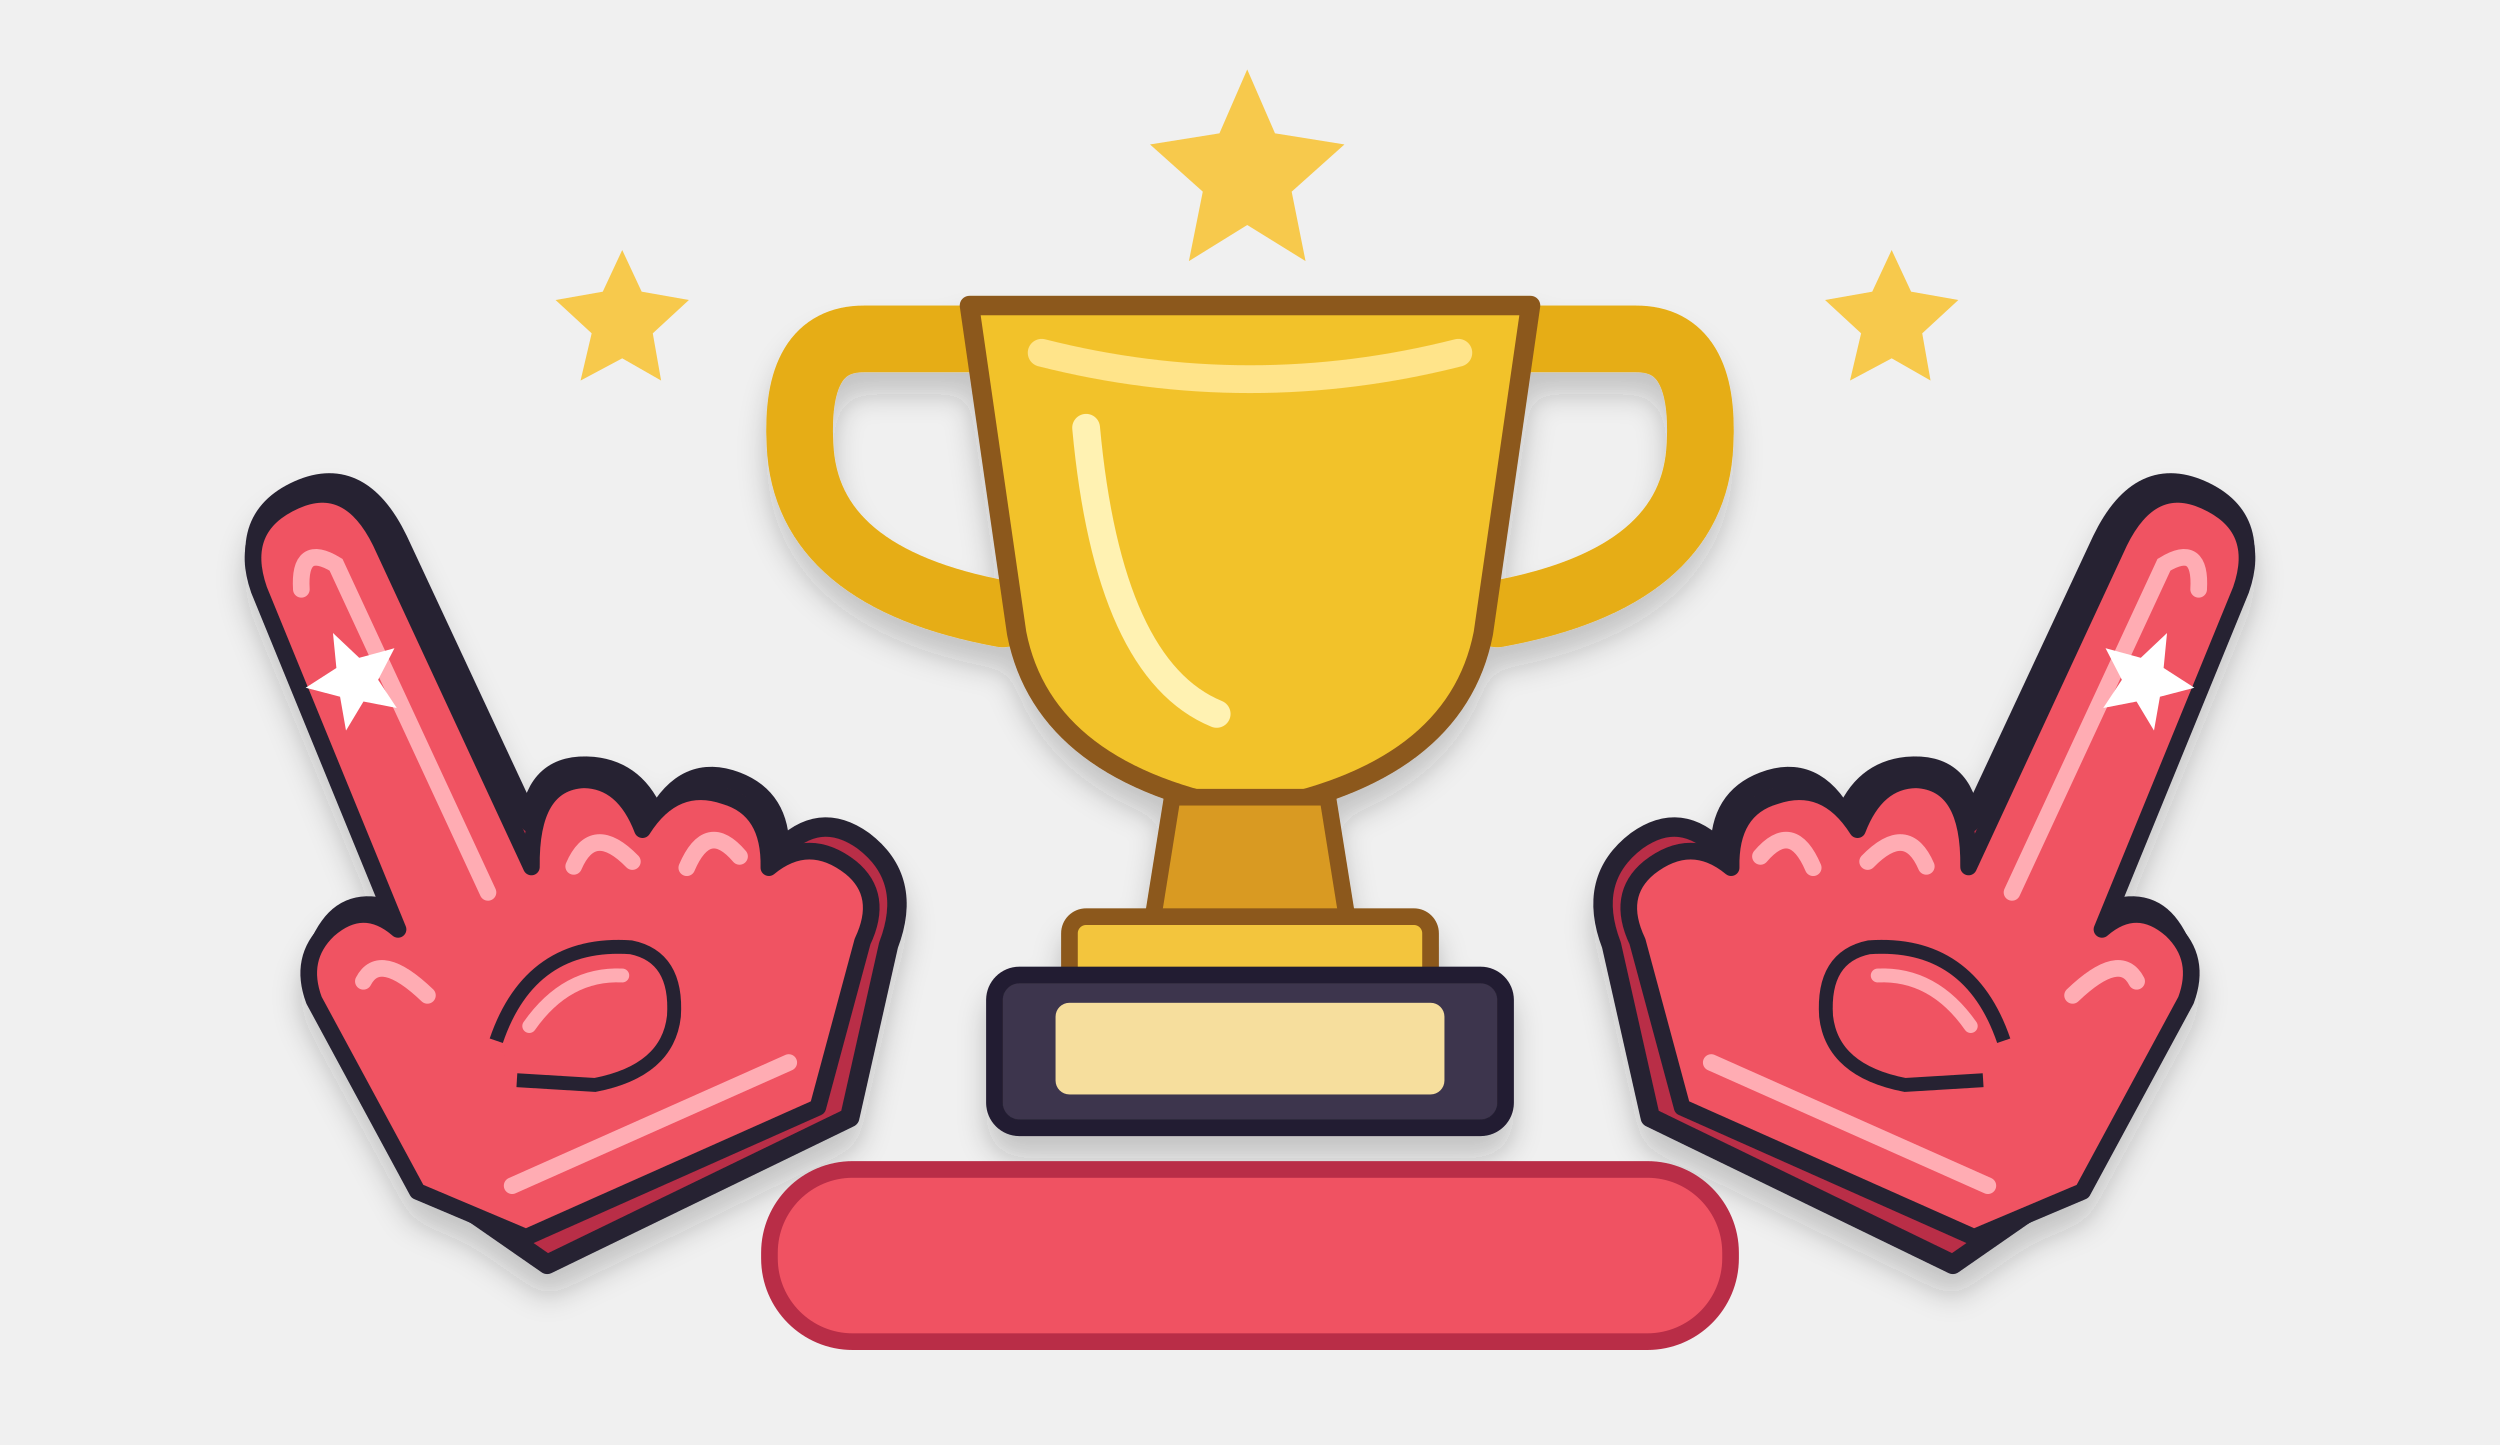
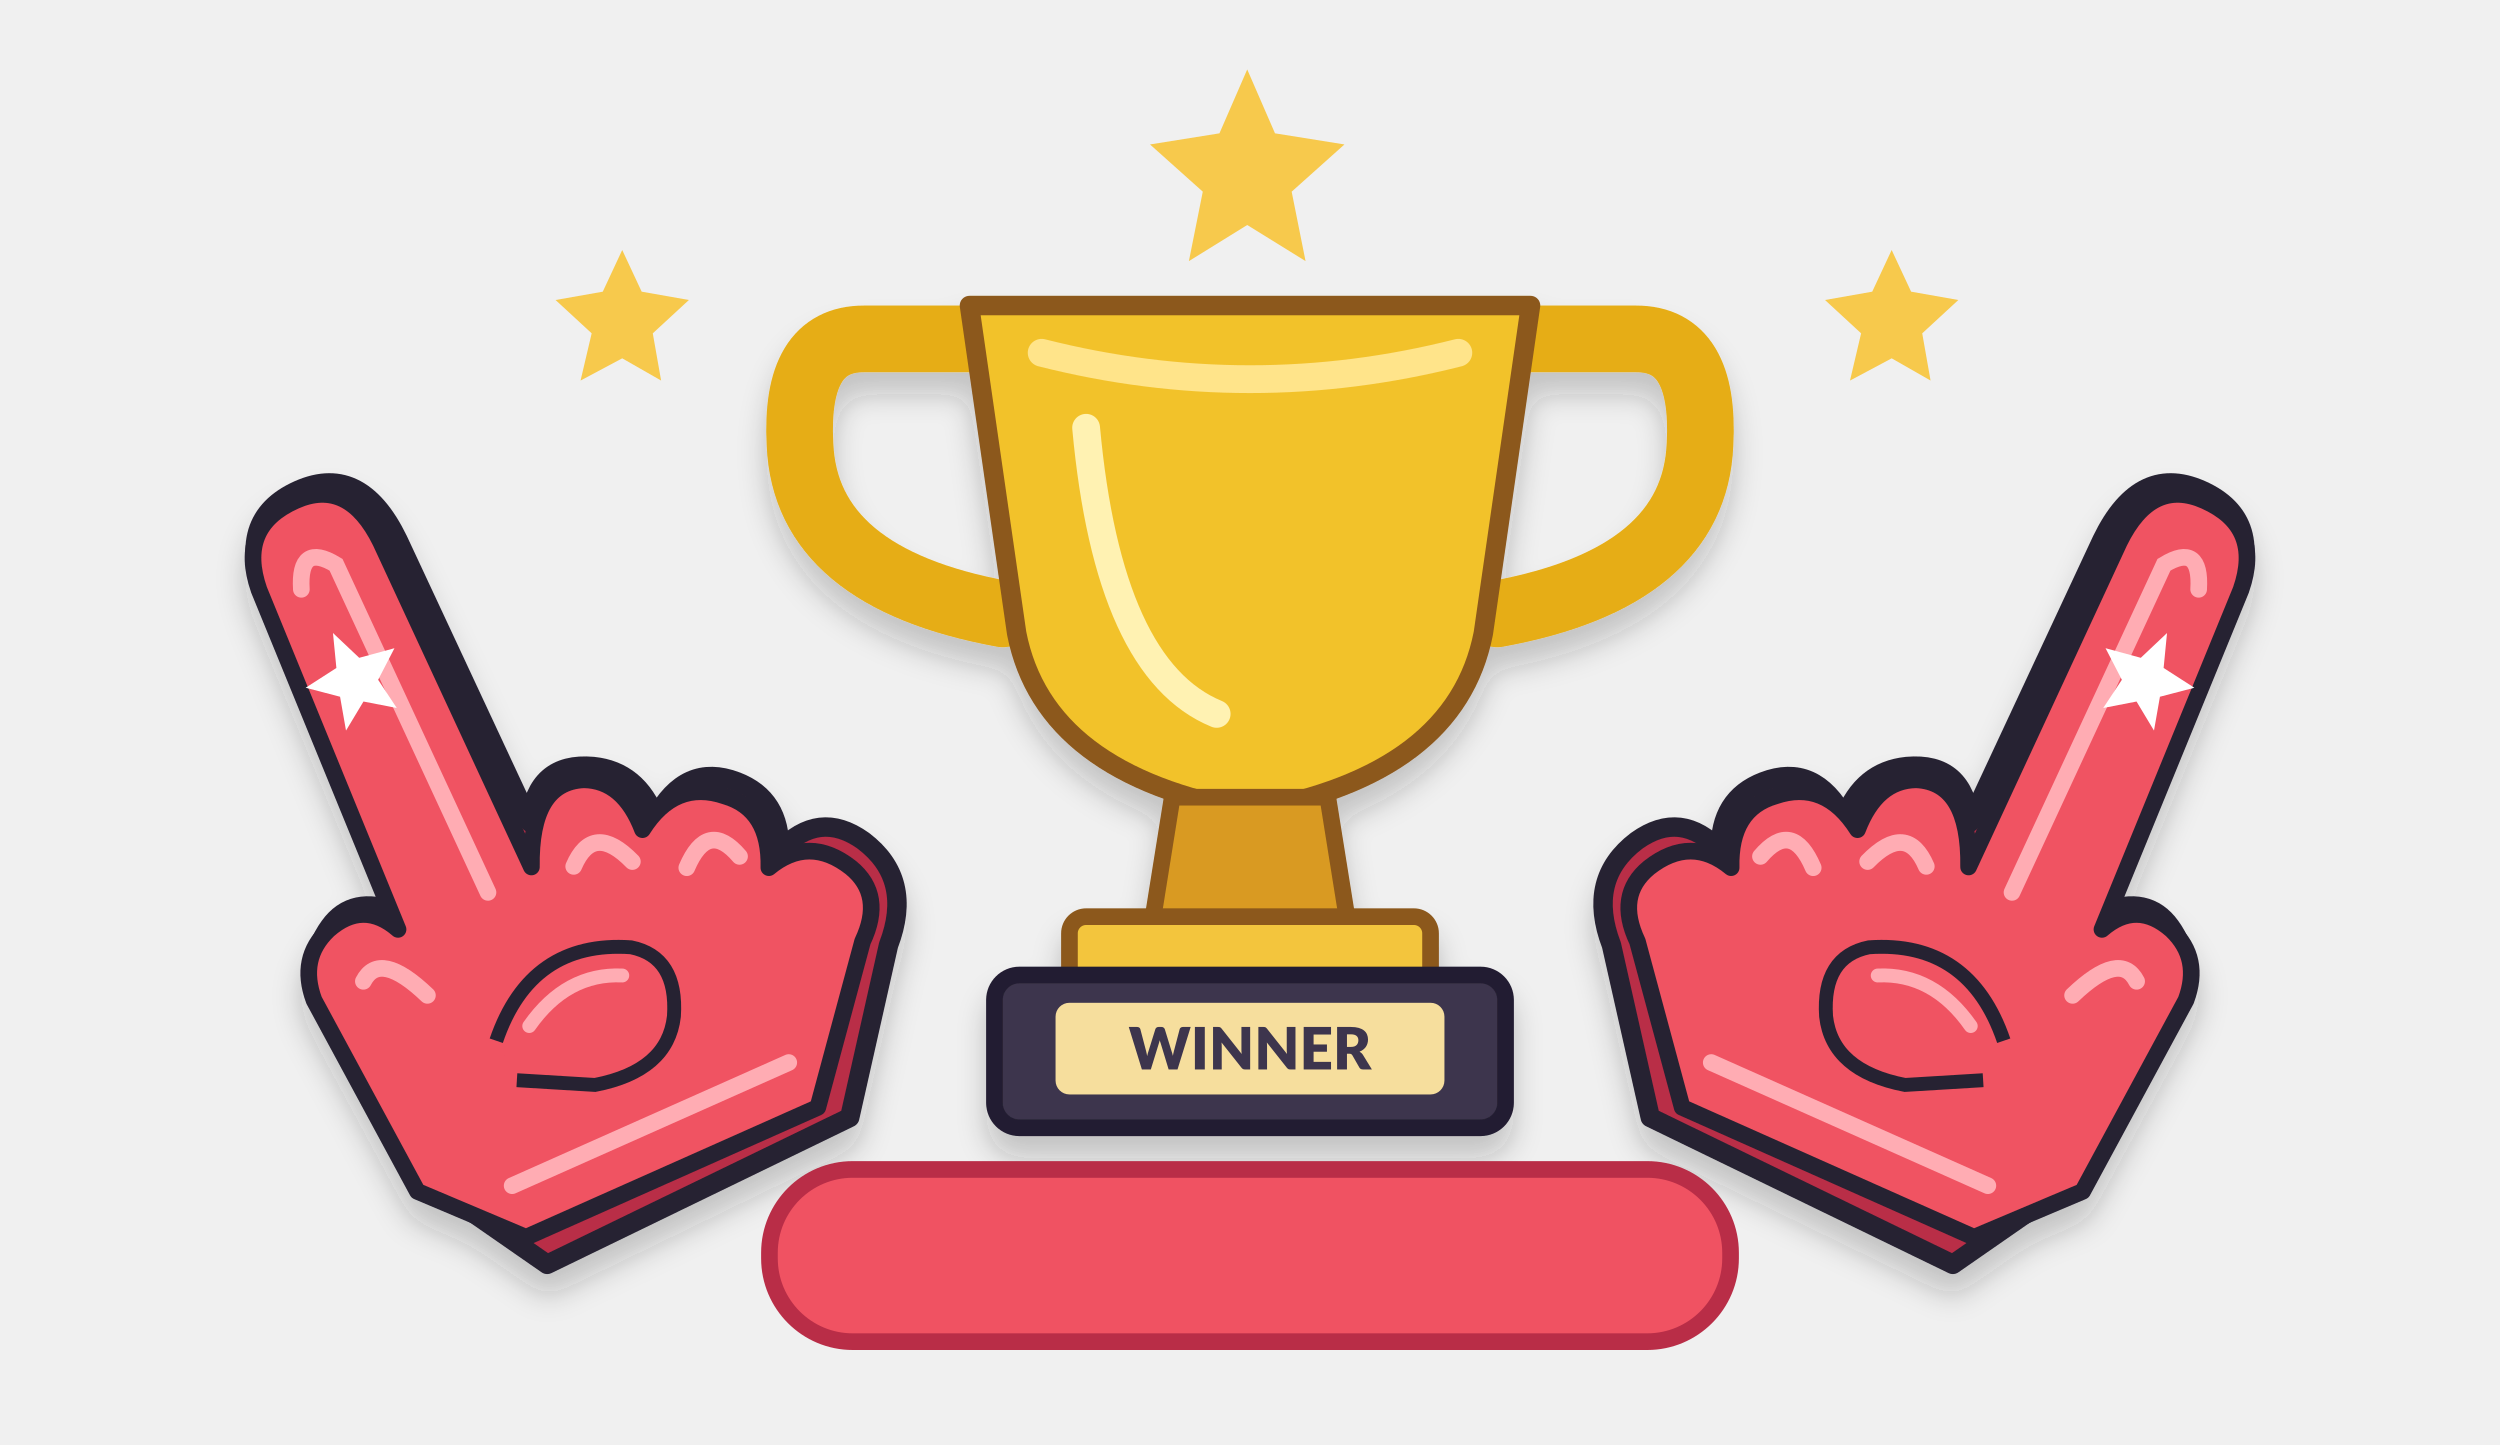
- <svg xmlns="http://www.w3.org/2000/svg" width="900" height="520" viewBox="0 0 900 520" role="img" aria-label="Crimson text-free victory template">
+ <svg xmlns="http://www.w3.org/2000/svg" width="900" height="520" viewBox="0 0 900 520" role="img" aria-label="Crimson victory template with WINNER trophy">
  <defs>
    <filter id="soft" x="-20%" y="-20%" width="140%" height="140%">
      <feDropShadow dx="0" dy="8" stdDeviation="5" flood-color="#261D28" flood-opacity=".22" />
    </filter>
    <g id="finger">
      <path d="M-73 145 L-87 61 Q-89 43 -75 35 Q-63 28 -51 40 L-48 -80 Q-48 -112 -23 -113 Q3 -114 4 -82 L6 30 Q17 11 35 21 Q49 29 48 47 Q66 33 80 47 Q92 59 84 76 Q103 68 113 85 Q124 105 106 123 L68 174 L-53 178 Z" fill="#B92D47" stroke="#262331" stroke-width="7" stroke-linejoin="round" />
      <path d="M-85 135 L-91 57 Q-90 41 -76 36 Q-60 31 -53 46 L-49 -86 Q-47 -110 -24 -110 Q-3 -110 -2 -84 L0 45 Q12 17 30 24 Q43 30 42 49 Q60 37 74 50 Q87 61 78 80 Q96 75 105 92 Q112 106 98 118 L59 166 L-56 166 Z" fill="#F05262" stroke="#262331" stroke-width="6" stroke-linejoin="round" />
      <path d="M-35 -80 Q-29 -96 -20 -83 L-18 47 M-72 58 Q-62 50 -53 72 M14 51 Q27 39 34 58 M51 68 Q65 55 70 72 M-53 147 L56 147" fill="none" stroke="#FFACB3" stroke-width="6" stroke-linecap="round" />
      <path d="M-37 97 Q-11 69 21 86 Q35 96 25 115 Q15 132 -11 126 L-36 113" fill="#F05262" stroke="#262331" stroke-width="5" />
      <path d="M-24 97 Q-4 85 14 94" fill="none" stroke="#FFACB3" stroke-width="5" stroke-linecap="round" />
      <path d="M-31 -61 l5 12 13 2 -10 8 2 12 -10 -7 -10 7 3 -12 -10 -8 13 -2Z" fill="white" />
    </g>
  </defs>
  <g fill="#F7C94C">
    <path d="M449 25 l10 23 25 4 -19 17 5 25 -21 -13 -21 13 5 -25 -19 -17 25 -4Z" />
    <path d="M224 90 l7 15 17 3 -13 12 3 17 -14 -8 -15 8 4 -17 -13 -12 17 -3Z" />
    <path d="M681 90 l7 15 17 3 -13 12 3 17 -14 -8 -15 8 4 -17 -13 -12 17 -3Z" />
  </g>
  <g filter="url(#soft)">
    <g transform="translate(173 271) rotate(-24)">
      <use href="#finger" />
    </g>
    <g transform="translate(727 271) rotate(24) scale(-1 1)">
      <use href="#finger" />
    </g>
    <path d="M353 122 H311 Q286 122 288 160 Q290 208 361 221" fill="none" stroke="#E6AD18" stroke-width="24" stroke-linecap="round" />
    <path d="M547 122 H589 Q614 122 612 160 Q610 208 539 221" fill="none" stroke="#E6AD18" stroke-width="24" stroke-linecap="round" />
    <path d="M349 110 H551 L534 228 Q524 279 450 292 Q376 279 366 228 Z" fill="#F2C22C" stroke="#8C581A" stroke-width="7" stroke-linejoin="round" />
    <path d="M375 127 Q450 146 525 127" fill="none" stroke="#FFE48A" stroke-width="10" stroke-linecap="round" />
    <path d="M391 154 Q399 241 438 257" fill="none" stroke="#FFF2B2" stroke-width="10" stroke-linecap="round" />
    <path d="M422 287 H478 L486 337 H414 Z" fill="#D99A21" stroke="#8C581A" stroke-width="6" />
    <rect x="385" y="330" width="130" height="26" rx="6" fill="#F3C53D" stroke="#8C581A" stroke-width="6" />
    <rect x="358" y="351" width="184" height="55" rx="9" fill="#3C344D" stroke="#241F30" stroke-width="6" />
    <rect x="380" y="361" width="140" height="33" rx="5" fill="#F6DE9D" />
+     <text x="450" y="385" text-anchor="middle" font-family="Lato,sans-serif" font-size="21" font-weight="900" fill="#3C344D">WINNER</text>
  </g>
  <g transform="translate(450 452)">
    <rect x="-173" y="-31" width="346" height="62" rx="30" fill="#F05262" stroke="#B92D47" stroke-width="6" />
  </g>
</svg>
